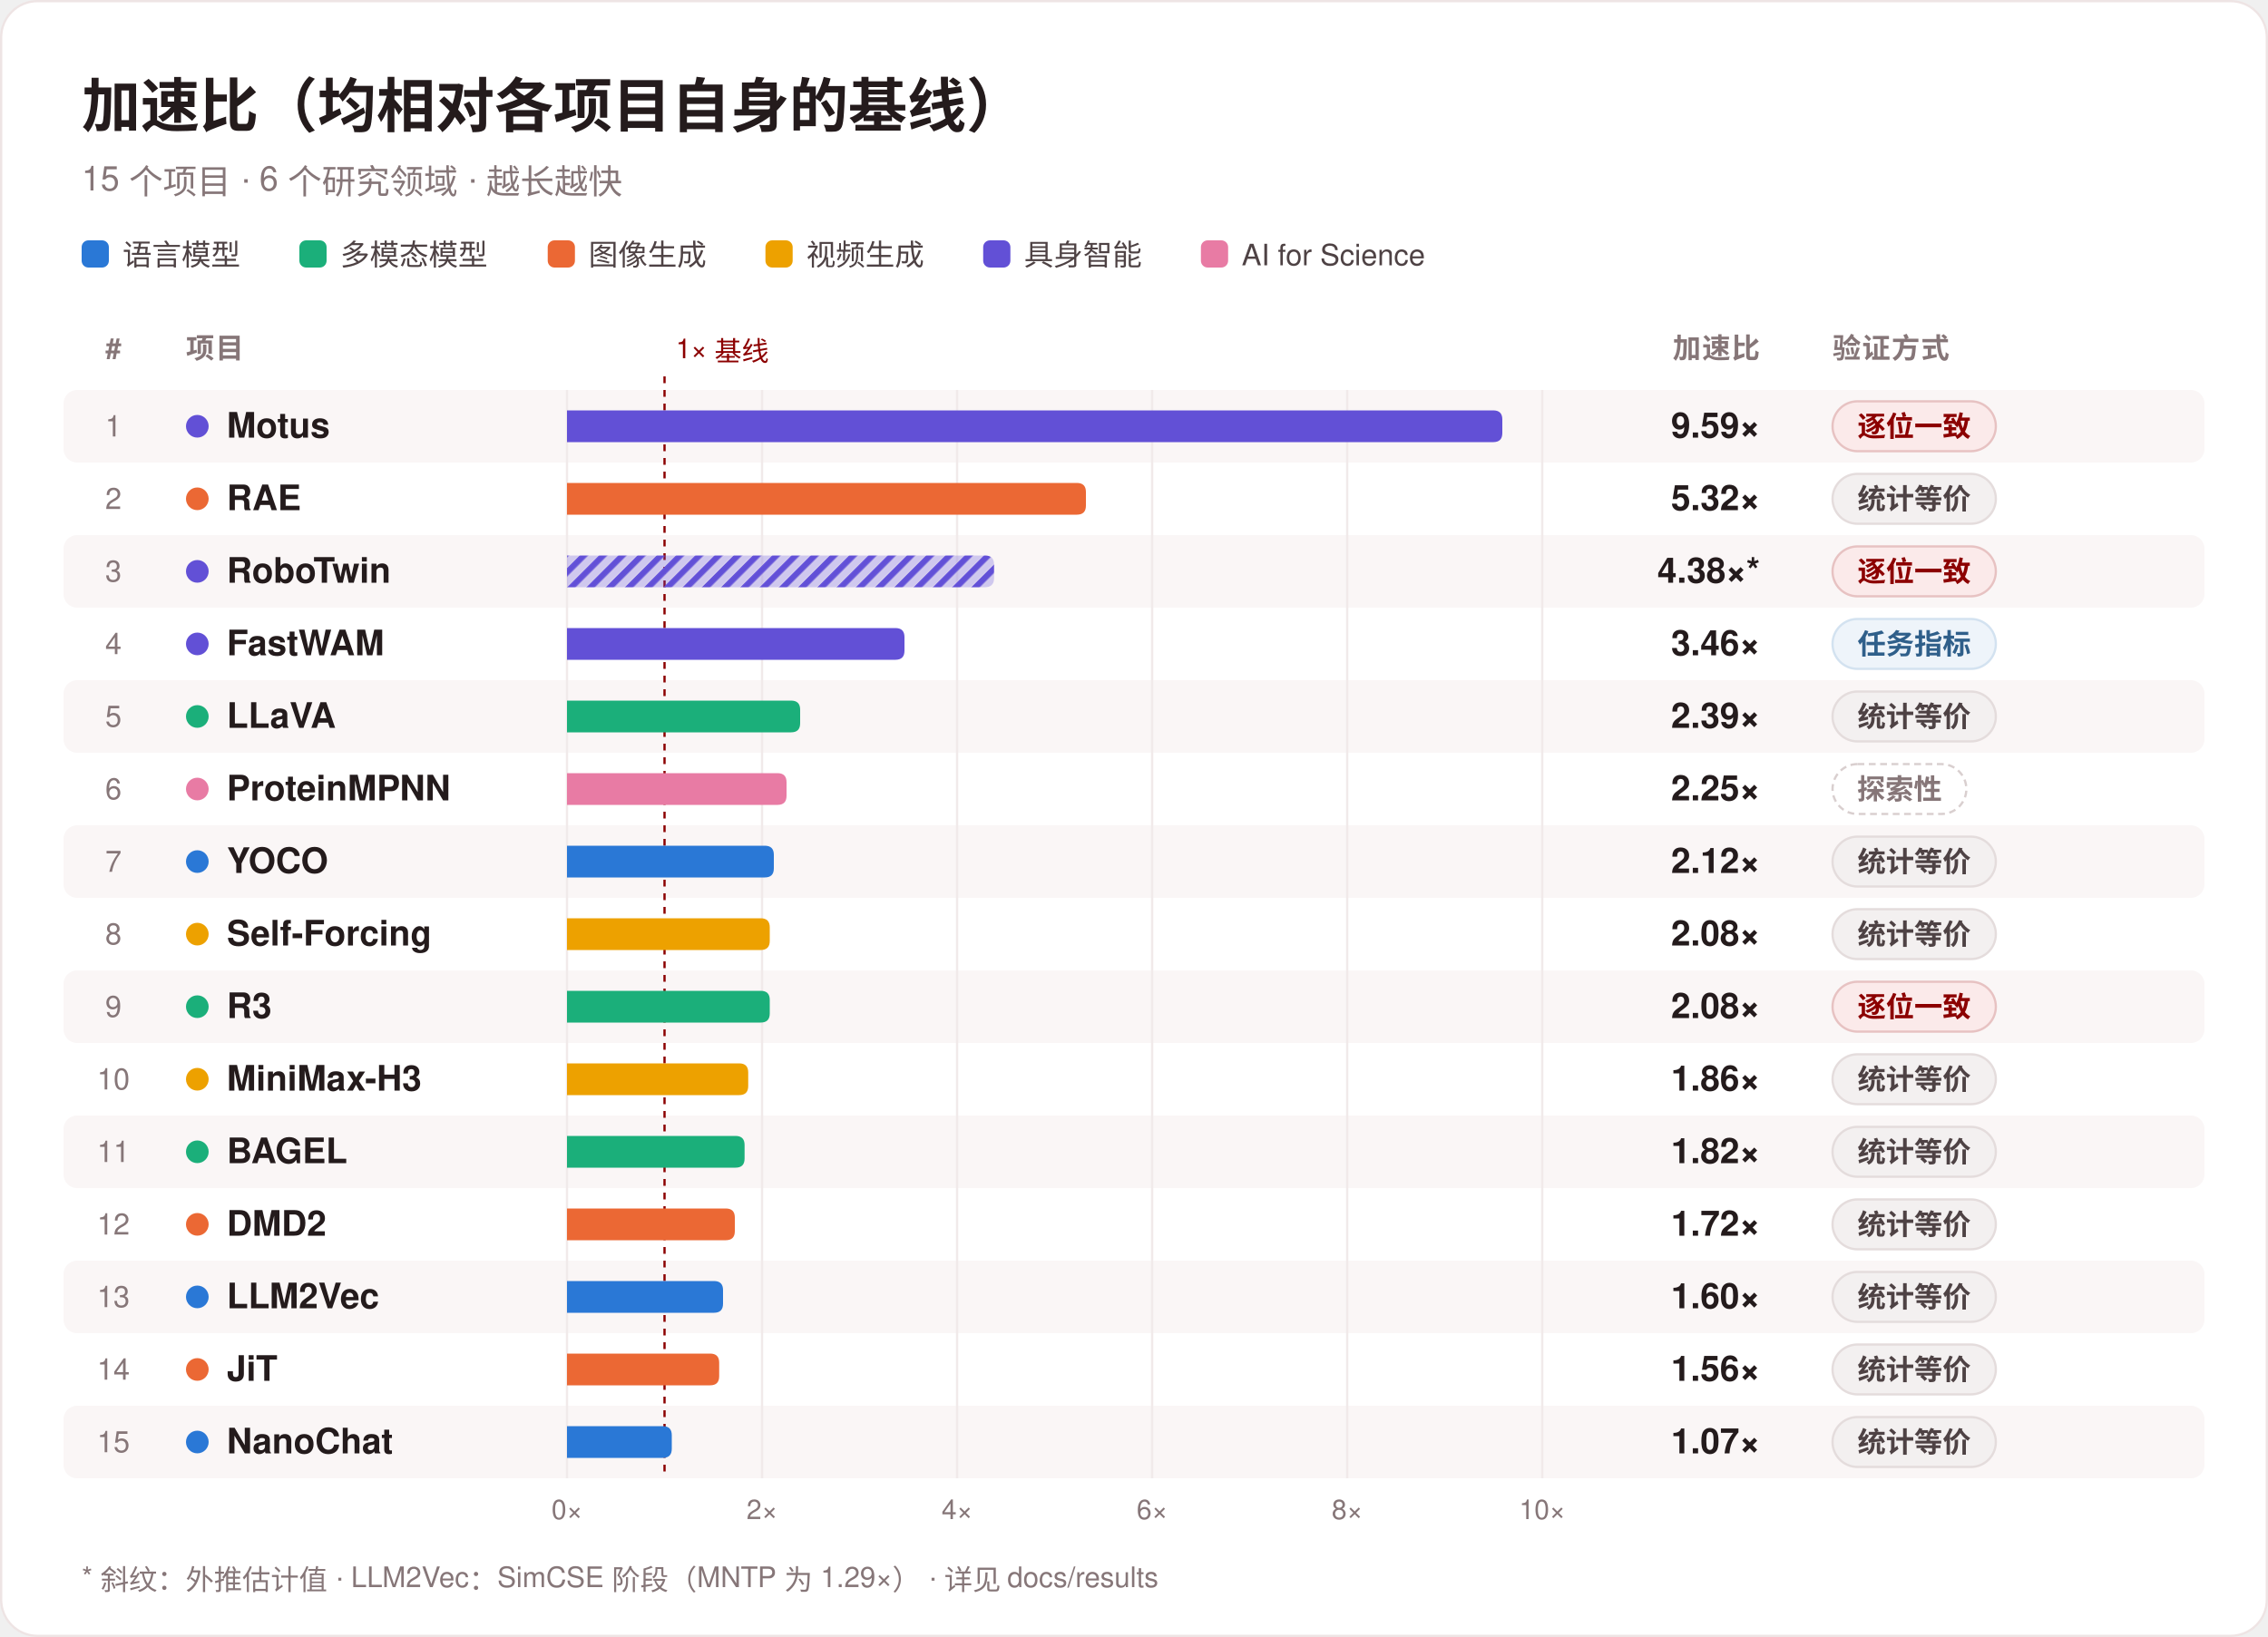
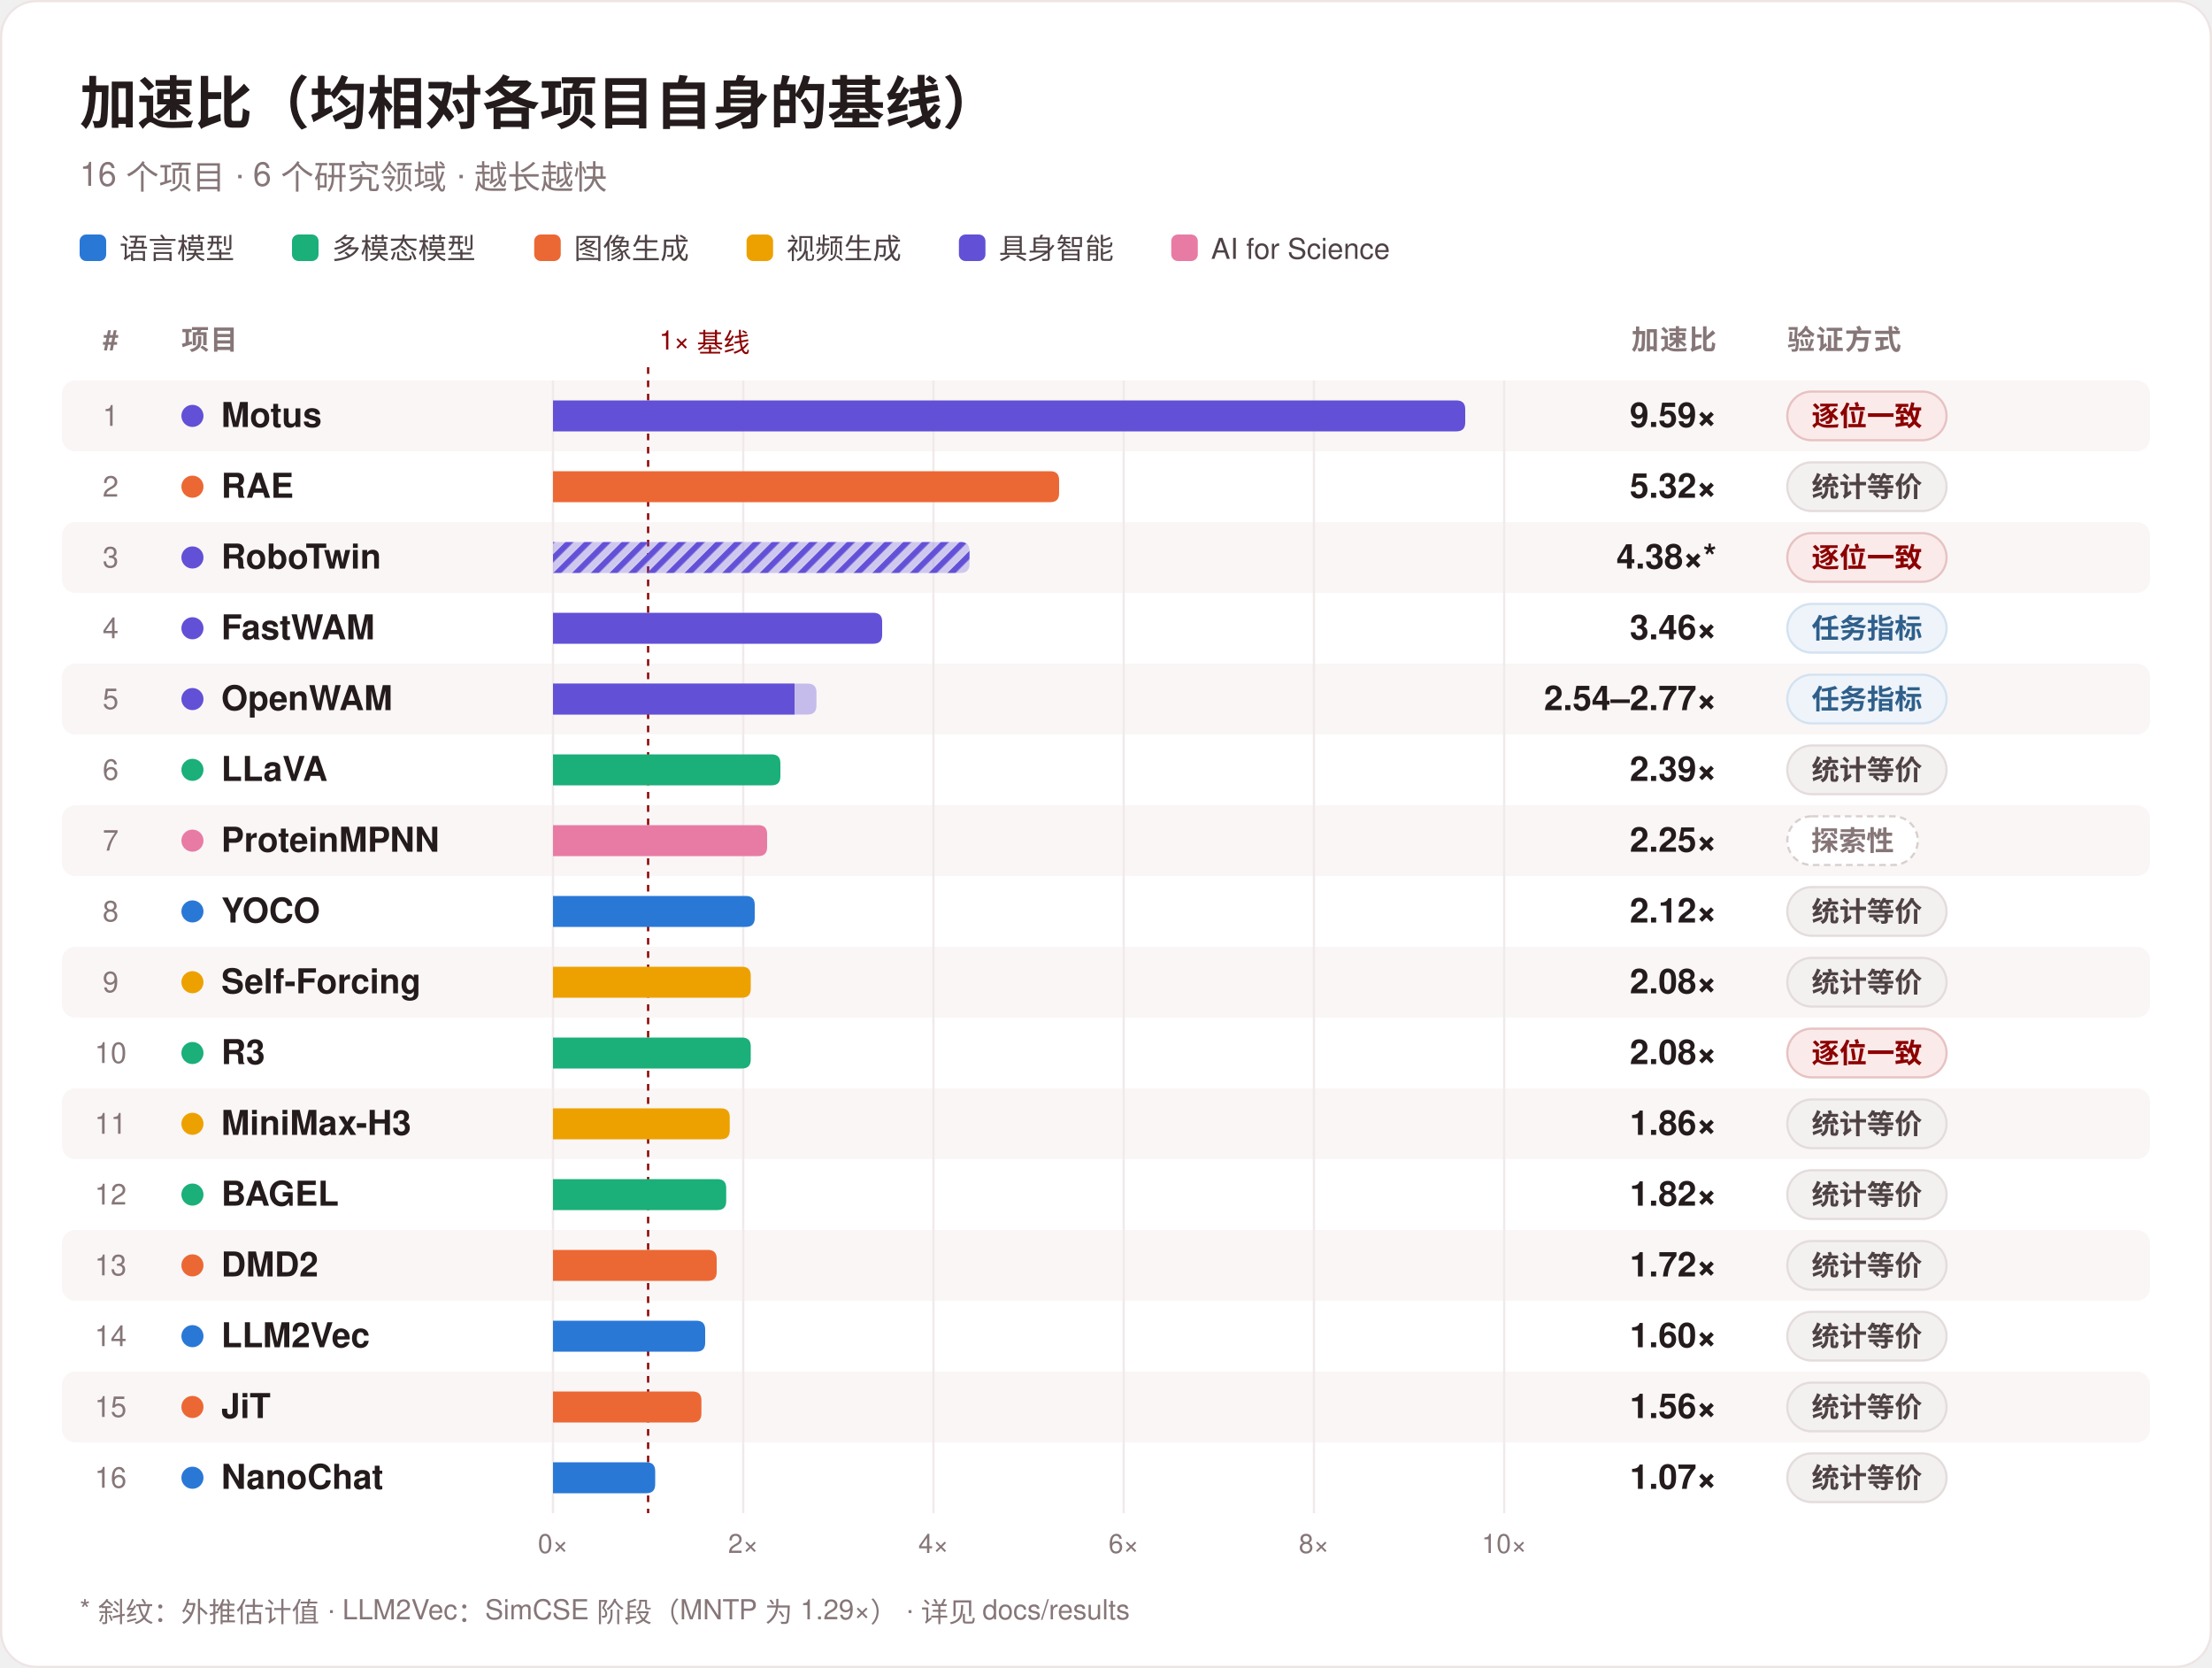
- <svg xmlns="http://www.w3.org/2000/svg" width="1000" height="722" viewBox="0 0 1000 722" role="img" aria-labelledby="t d">
+ <svg xmlns="http://www.w3.org/2000/svg" width="1000" height="754" viewBox="0 0 1000 754" role="img" aria-labelledby="t d">
  <defs>
    <pattern id="h-llm" width="6" height="6" patternUnits="userSpaceOnUse" patternTransform="rotate(45)">
      <rect width="6" height="6" fill="#2a78d6" fill-opacity=".28" />
      <rect width="2.6" height="6" fill="#2a78d6" />
    </pattern>
    <pattern id="h-mllm" width="6" height="6" patternUnits="userSpaceOnUse" patternTransform="rotate(45)">
      <rect width="6" height="6" fill="#1baf7a" fill-opacity=".28" />
      <rect width="2.6" height="6" fill="#1baf7a" />
    </pattern>
    <pattern id="h-img" width="6" height="6" patternUnits="userSpaceOnUse" patternTransform="rotate(45)">
      <rect width="6" height="6" fill="#eb6834" fill-opacity=".28" />
      <rect width="2.6" height="6" fill="#eb6834" />
    </pattern>
    <pattern id="h-vid" width="6" height="6" patternUnits="userSpaceOnUse" patternTransform="rotate(45)">
      <rect width="6" height="6" fill="#eda100" fill-opacity=".28" />
      <rect width="2.6" height="6" fill="#eda100" />
    </pattern>
    <pattern id="h-emb" width="6" height="6" patternUnits="userSpaceOnUse" patternTransform="rotate(45)">
      <rect width="6" height="6" fill="#6250d6" fill-opacity=".28" />
      <rect width="2.6" height="6" fill="#6250d6" />
    </pattern>
    <pattern id="h-sci" width="6" height="6" patternUnits="userSpaceOnUse" patternTransform="rotate(45)">
      <rect width="6" height="6" fill="#e87ba4" fill-opacity=".28" />
      <rect width="2.6" height="6" fill="#e87ba4" />
    </pattern>
    <style>text{font-family:-apple-system,BlinkMacSystemFont,"Segoe UI","Helvetica Neue",Helvetica,Arial,"PingFang SC","Hiragino Sans GB","Microsoft YaHei","Noto Sans CJK SC",sans-serif}.title{font-size:26px;font-weight:700;fill:#241B1C}.sub{font-size:15px;fill:#867678}.col{font-size:12.5px;font-weight:600;fill:#867678;letter-spacing:.04em}.rank{font-size:13px;fill:#867678;font-variant-numeric:tabular-nums}.name{font-size:15.5px;font-weight:600;fill:#241B1C}.dom{font-size:13px;fill:#867678}.val{font-size:15.5px;font-weight:700;fill:#241B1C;font-variant-numeric:tabular-nums}.chip{font-size:12.5px;font-weight:600}.leg{font-size:13px;fill:#4E4244}.tick{font-size:12px;fill:#867678;font-variant-numeric:tabular-nums}.foot{font-size:12.5px;fill:#867678}.big{font-size:26px;font-weight:800;fill:#241B1C;font-variant-numeric:tabular-nums}.tl{font-size:13px;fill:#4E4244;font-variant-numeric:tabular-nums}.tlb{font-size:13px;font-weight:700;fill:#241B1C;font-variant-numeric:tabular-nums}.q{font-size:13px;fill:#4E4244}</style>
  </defs>
-   <rect x="0.5" y="0.5" width="999" height="721" rx="16" fill="#FFFFFF" stroke="#EEE4E4" />
+   <rect x="0.5" y="0.5" width="999" height="753" rx="16" fill="#FFFFFF" stroke="#EEE4E4" />
  <text x="36" y="56" class="title">加速比（均相对各项目自身的基线）</text>
-   <text x="36" y="84" class="sub">15 个项目 · 6 个研究领域 · 越长越快</text>
+   <text x="36" y="84" class="sub">16 个项目 · 6 个研究领域 · 越长越快</text>
  <rect x="36" y="106" width="12" height="12" rx="3" fill="#2a78d6" />
  <text x="54" y="117" class="leg">语言模型</text>
  <rect x="132.0" y="106" width="12" height="12" rx="3" fill="#1baf7a" />
  <text x="150.0" y="117" class="leg">多模态模型</text>
  <rect x="241.5" y="106" width="12" height="12" rx="3" fill="#eb6834" />
  <text x="259.5" y="117" class="leg">图像生成</text>
  <rect x="337.5" y="106" width="12" height="12" rx="3" fill="#eda100" />
  <text x="355.5" y="117" class="leg">视频生成</text>
  <rect x="433.5" y="106" width="12" height="12" rx="3" fill="#6250d6" />
  <text x="451.5" y="117" class="leg">具身智能</text>
  <rect x="529.5" y="106" width="12" height="12" rx="3" fill="#e87ba4" />
  <text x="547.5" y="117" class="leg">AI for Science</text>
  <text x="50" y="158" class="col" text-anchor="middle">#</text>
  <text x="82" y="158" class="col">项目</text>
  <text x="776" y="158" class="col" text-anchor="end">加速比</text>
  <text x="808" y="158" class="col">验证方式</text>
  <rect x="28" y="172" width="944" height="32" rx="6" fill="#FAF6F6" />
  <rect x="28" y="236" width="944" height="32" rx="6" fill="#FAF6F6" />
  <rect x="28" y="300" width="944" height="32" rx="6" fill="#FAF6F6" />
  <rect x="28" y="364" width="944" height="32" rx="6" fill="#FAF6F6" />
  <rect x="28" y="428" width="944" height="32" rx="6" fill="#FAF6F6" />
  <rect x="28" y="492" width="944" height="32" rx="6" fill="#FAF6F6" />
  <rect x="28" y="556" width="944" height="32" rx="6" fill="#FAF6F6" />
  <rect x="28" y="620" width="944" height="32" rx="6" fill="#FAF6F6" />
-   <line x1="250.0" y1="172" x2="250.0" y2="652" stroke="#F1EAEA" stroke-width="1" />
-   <text x="250.0" y="670" class="tick" text-anchor="middle">0×</text>
-   <line x1="336.0" y1="172" x2="336.0" y2="652" stroke="#F1EAEA" stroke-width="1" />
-   <text x="336.0" y="670" class="tick" text-anchor="middle">2×</text>
-   <line x1="422.0" y1="172" x2="422.0" y2="652" stroke="#F1EAEA" stroke-width="1" />
-   <text x="422.0" y="670" class="tick" text-anchor="middle">4×</text>
-   <line x1="508.0" y1="172" x2="508.0" y2="652" stroke="#F1EAEA" stroke-width="1" />
-   <text x="508.0" y="670" class="tick" text-anchor="middle">6×</text>
-   <line x1="594.0" y1="172" x2="594.0" y2="652" stroke="#F1EAEA" stroke-width="1" />
-   <text x="594.0" y="670" class="tick" text-anchor="middle">8×</text>
-   <line x1="680.0" y1="172" x2="680.0" y2="652" stroke="#F1EAEA" stroke-width="1" />
-   <text x="680.0" y="670" class="tick" text-anchor="middle">10×</text>
-   <line x1="293.0" y1="166" x2="293.0" y2="652" stroke="#8C0000" stroke-width="1" stroke-dasharray="3 3" />
+   <line x1="250.0" y1="172" x2="250.0" y2="684" stroke="#F1EAEA" stroke-width="1" />
+   <text x="250.0" y="702" class="tick" text-anchor="middle">0×</text>
+   <line x1="336.0" y1="172" x2="336.0" y2="684" stroke="#F1EAEA" stroke-width="1" />
+   <text x="336.0" y="702" class="tick" text-anchor="middle">2×</text>
+   <line x1="422.0" y1="172" x2="422.0" y2="684" stroke="#F1EAEA" stroke-width="1" />
+   <text x="422.0" y="702" class="tick" text-anchor="middle">4×</text>
+   <line x1="508.0" y1="172" x2="508.0" y2="684" stroke="#F1EAEA" stroke-width="1" />
+   <text x="508.0" y="702" class="tick" text-anchor="middle">6×</text>
+   <line x1="594.0" y1="172" x2="594.0" y2="684" stroke="#F1EAEA" stroke-width="1" />
+   <text x="594.0" y="702" class="tick" text-anchor="middle">8×</text>
+   <line x1="680.0" y1="172" x2="680.0" y2="684" stroke="#F1EAEA" stroke-width="1" />
+   <text x="680.0" y="702" class="tick" text-anchor="middle">10×</text>
+   <line x1="293.0" y1="166" x2="293.0" y2="684" stroke="#8C0000" stroke-width="1" stroke-dasharray="3 3" />
  <text x="298.0" y="158" class="tick" fill="#8C0000" style="fill:#8C0000">1× 基线</text>
  <text x="50" y="192.5" class="rank" text-anchor="middle">1</text>
  <circle cx="87" cy="188.0" r="5" fill="#6250d6" />
  <text x="100" y="193.0" class="name">Motus</text>
  <path d="M250.0 181.0H658.4Q662.4 181.0 662.4 185.0V191.0Q662.4 195.0 658.4 195.0H250.0Z" fill="#6250d6" />
  <text x="776" y="193.0" class="val" text-anchor="end">9.59×</text>
  <rect x="808" y="177.0" width="72" height="22" rx="11" fill="#FBEAEA" stroke="#E7C2C2" />
  <text x="844.0" y="192.5" class="chip" text-anchor="middle" style="fill:#8C0000">逐位一致</text>
  <text x="50" y="224.5" class="rank" text-anchor="middle">2</text>
  <circle cx="87" cy="220.0" r="5" fill="#eb6834" />
  <text x="100" y="225.0" class="name">RAE</text>
  <path d="M250.0 213.0H474.8Q478.8 213.0 478.8 217.0V223.0Q478.8 227.0 474.8 227.0H250.0Z" fill="#eb6834" />
  <text x="776" y="225.0" class="val" text-anchor="end">5.32×</text>
  <rect x="808" y="209.0" width="72" height="22" rx="11" fill="#F3F0F0" stroke="#E4DCDC" />
  <text x="844.0" y="224.5" class="chip" text-anchor="middle" style="fill:#4E4244">统计等价</text>
  <text x="50" y="256.5" class="rank" text-anchor="middle">3</text>
  <circle cx="87" cy="252.0" r="5" fill="#6250d6" />
  <text x="100" y="257.0" class="name">RoboTwin</text>
  <path d="M250.0 245.0H434.3Q438.3 245.0 438.3 249.0V255.0Q438.3 259.0 434.3 259.0H250.0Z" fill="url(#h-emb)" />
  <text x="776" y="257.0" class="val" text-anchor="end">4.38×*</text>
  <rect x="808" y="241.0" width="72" height="22" rx="11" fill="#FBEAEA" stroke="#E7C2C2" />
  <text x="844.0" y="256.5" class="chip" text-anchor="middle" style="fill:#8C0000">逐位一致</text>
  <text x="50" y="288.5" class="rank" text-anchor="middle">4</text>
  <circle cx="87" cy="284.0" r="5" fill="#6250d6" />
  <text x="100" y="289.0" class="name">FastWAM</text>
  <path d="M250.0 277.0H394.8Q398.8 277.0 398.8 281.0V287.0Q398.8 291.0 394.8 291.0H250.0Z" fill="#6250d6" />
  <text x="776" y="289.0" class="val" text-anchor="end">3.46×</text>
  <rect x="808" y="273.0" width="72" height="22" rx="11" fill="#EEF4FA" stroke="#D3E2F0" />
  <text x="844.0" y="288.5" class="chip" text-anchor="middle" style="fill:#2F5F8A">任务指标</text>
  <text x="50" y="320.5" class="rank" text-anchor="middle">5</text>
-   <circle cx="87" cy="316.0" r="5" fill="#1baf7a" />
-   <text x="100" y="321.0" class="name">LLaVA</text>
-   <path d="M250.0 309.0H348.8Q352.8 309.0 352.8 313.0V319.0Q352.8 323.0 348.8 323.0H250.0Z" fill="#1baf7a" />
-   <text x="776" y="321.0" class="val" text-anchor="end">2.39×</text>
-   <rect x="808" y="305.0" width="72" height="22" rx="11" fill="#F3F0F0" stroke="#E4DCDC" />
-   <text x="844.0" y="320.5" class="chip" text-anchor="middle" style="fill:#4E4244">统计等价</text>
+   <circle cx="87" cy="316.0" r="5" fill="#6250d6" />
+   <text x="100" y="321.0" class="name">OpenWAM</text>
+   <path d="M250.0 309.0H365.1Q369.1 309.0 369.1 313.0V319.0Q369.1 323.0 365.1 323.0H250.0Z" fill="#6250d6" fill-opacity=".35" />
+   <path d="M250.0 309.0H359.2Q359.2 309.0 359.2 309.0V323.0Q359.2 323.0 359.2 323.0H250.0Z" fill="#6250d6" />
+   <text x="776" y="321.0" class="val" text-anchor="end">2.54–2.77×</text>
+   <rect x="808" y="305.0" width="72" height="22" rx="11" fill="#EEF4FA" stroke="#D3E2F0" />
+   <text x="844.0" y="320.5" class="chip" text-anchor="middle" style="fill:#2F5F8A">任务指标</text>
  <text x="50" y="352.5" class="rank" text-anchor="middle">6</text>
-   <circle cx="87" cy="348.0" r="5" fill="#e87ba4" />
-   <text x="100" y="353.0" class="name">ProteinMPNN</text>
-   <path d="M250.0 341.0H342.8Q346.8 341.0 346.8 345.0V351.0Q346.8 355.0 342.8 355.0H250.0Z" fill="#e87ba4" />
-   <text x="776" y="353.0" class="val" text-anchor="end">2.25×</text>
-   <rect x="808" y="337.0" width="59" height="22" rx="11" fill="#FFFFFF" stroke="#D9CFCF" stroke-dasharray="3 2" />
-   <text x="837.5" y="352.5" class="chip" text-anchor="middle" style="fill:#867678">探索性</text>
+   <circle cx="87" cy="348.0" r="5" fill="#1baf7a" />
+   <text x="100" y="353.0" class="name">LLaVA</text>
+   <path d="M250.0 341.0H348.8Q352.8 341.0 352.8 345.0V351.0Q352.8 355.0 348.8 355.0H250.0Z" fill="#1baf7a" />
+   <text x="776" y="353.0" class="val" text-anchor="end">2.39×</text>
+   <rect x="808" y="337.0" width="72" height="22" rx="11" fill="#F3F0F0" stroke="#E4DCDC" />
+   <text x="844.0" y="352.5" class="chip" text-anchor="middle" style="fill:#4E4244">统计等价</text>
  <text x="50" y="384.5" class="rank" text-anchor="middle">7</text>
-   <circle cx="87" cy="380.0" r="5" fill="#2a78d6" />
-   <text x="100" y="385.0" class="name">YOCO</text>
-   <path d="M250.0 373.0H337.2Q341.2 373.0 341.2 377.0V383.0Q341.2 387.0 337.2 387.0H250.0Z" fill="#2a78d6" />
-   <text x="776" y="385.0" class="val" text-anchor="end">2.12×</text>
-   <rect x="808" y="369.0" width="72" height="22" rx="11" fill="#F3F0F0" stroke="#E4DCDC" />
-   <text x="844.0" y="384.5" class="chip" text-anchor="middle" style="fill:#4E4244">统计等价</text>
+   <circle cx="87" cy="380.0" r="5" fill="#e87ba4" />
+   <text x="100" y="385.0" class="name">ProteinMPNN</text>
+   <path d="M250.0 373.0H342.8Q346.8 373.0 346.8 377.0V383.0Q346.8 387.0 342.8 387.0H250.0Z" fill="#e87ba4" />
+   <text x="776" y="385.0" class="val" text-anchor="end">2.25×</text>
+   <rect x="808" y="369.0" width="59" height="22" rx="11" fill="#FFFFFF" stroke="#D9CFCF" stroke-dasharray="3 2" />
+   <text x="837.5" y="384.5" class="chip" text-anchor="middle" style="fill:#867678">探索性</text>
  <text x="50" y="416.5" class="rank" text-anchor="middle">8</text>
-   <circle cx="87" cy="412.0" r="5" fill="#eda100" />
-   <text x="100" y="417.0" class="name">Self-Forcing</text>
-   <path d="M250.0 405.0H335.4Q339.4 405.0 339.4 409.0V415.0Q339.4 419.0 335.4 419.0H250.0Z" fill="#eda100" />
-   <text x="776" y="417.0" class="val" text-anchor="end">2.08×</text>
+   <circle cx="87" cy="412.0" r="5" fill="#2a78d6" />
+   <text x="100" y="417.0" class="name">YOCO</text>
+   <path d="M250.0 405.0H337.2Q341.2 405.0 341.2 409.0V415.0Q341.2 419.0 337.2 419.0H250.0Z" fill="#2a78d6" />
+   <text x="776" y="417.0" class="val" text-anchor="end">2.12×</text>
  <rect x="808" y="401.0" width="72" height="22" rx="11" fill="#F3F0F0" stroke="#E4DCDC" />
  <text x="844.0" y="416.5" class="chip" text-anchor="middle" style="fill:#4E4244">统计等价</text>
  <text x="50" y="448.5" class="rank" text-anchor="middle">9</text>
-   <circle cx="87" cy="444.0" r="5" fill="#1baf7a" />
-   <text x="100" y="449.0" class="name">R3</text>
-   <path d="M250.0 437.0H335.4Q339.4 437.0 339.4 441.0V447.0Q339.4 451.0 335.4 451.0H250.0Z" fill="#1baf7a" />
+   <circle cx="87" cy="444.0" r="5" fill="#eda100" />
+   <text x="100" y="449.0" class="name">Self-Forcing</text>
+   <path d="M250.0 437.0H335.4Q339.4 437.0 339.4 441.0V447.0Q339.4 451.0 335.4 451.0H250.0Z" fill="#eda100" />
  <text x="776" y="449.0" class="val" text-anchor="end">2.08×</text>
-   <rect x="808" y="433.0" width="72" height="22" rx="11" fill="#FBEAEA" stroke="#E7C2C2" />
-   <text x="844.0" y="448.5" class="chip" text-anchor="middle" style="fill:#8C0000">逐位一致</text>
+   <rect x="808" y="433.0" width="72" height="22" rx="11" fill="#F3F0F0" stroke="#E4DCDC" />
+   <text x="844.0" y="448.5" class="chip" text-anchor="middle" style="fill:#4E4244">统计等价</text>
  <text x="50" y="480.5" class="rank" text-anchor="middle">10</text>
-   <circle cx="87" cy="476.0" r="5" fill="#eda100" />
-   <text x="100" y="481.0" class="name">MiniMax-H3</text>
-   <path d="M250.0 469.0H325.9Q329.9 469.0 329.9 473.0V479.0Q329.9 483.0 325.9 483.0H250.0Z" fill="#eda100" />
-   <text x="776" y="481.0" class="val" text-anchor="end">1.86×</text>
-   <rect x="808" y="465.0" width="72" height="22" rx="11" fill="#F3F0F0" stroke="#E4DCDC" />
-   <text x="844.0" y="480.5" class="chip" text-anchor="middle" style="fill:#4E4244">统计等价</text>
+   <circle cx="87" cy="476.0" r="5" fill="#1baf7a" />
+   <text x="100" y="481.0" class="name">R3</text>
+   <path d="M250.0 469.0H335.4Q339.4 469.0 339.4 473.0V479.0Q339.4 483.0 335.4 483.0H250.0Z" fill="#1baf7a" />
+   <text x="776" y="481.0" class="val" text-anchor="end">2.08×</text>
+   <rect x="808" y="465.0" width="72" height="22" rx="11" fill="#FBEAEA" stroke="#E7C2C2" />
+   <text x="844.0" y="480.5" class="chip" text-anchor="middle" style="fill:#8C0000">逐位一致</text>
  <text x="50" y="512.5" class="rank" text-anchor="middle">11</text>
-   <circle cx="87" cy="508.0" r="5" fill="#1baf7a" />
-   <text x="100" y="513.0" class="name">BAGEL</text>
-   <path d="M250.0 501.0H324.3Q328.3 501.0 328.3 505.0V511.0Q328.3 515.0 324.3 515.0H250.0Z" fill="#1baf7a" />
-   <text x="776" y="513.0" class="val" text-anchor="end">1.82×</text>
+   <circle cx="87" cy="508.0" r="5" fill="#eda100" />
+   <text x="100" y="513.0" class="name">MiniMax-H3</text>
+   <path d="M250.0 501.0H325.9Q329.9 501.0 329.9 505.0V511.0Q329.9 515.0 325.9 515.0H250.0Z" fill="#eda100" />
+   <text x="776" y="513.0" class="val" text-anchor="end">1.86×</text>
  <rect x="808" y="497.0" width="72" height="22" rx="11" fill="#F3F0F0" stroke="#E4DCDC" />
  <text x="844.0" y="512.5" class="chip" text-anchor="middle" style="fill:#4E4244">统计等价</text>
  <text x="50" y="544.5" class="rank" text-anchor="middle">12</text>
-   <circle cx="87" cy="540.0" r="5" fill="#eb6834" />
-   <text x="100" y="545.0" class="name">DMD2</text>
-   <path d="M250.0 533.0H320.0Q324.0 533.0 324.0 537.0V543.0Q324.0 547.0 320.0 547.0H250.0Z" fill="#eb6834" />
-   <text x="776" y="545.0" class="val" text-anchor="end">1.72×</text>
+   <circle cx="87" cy="540.0" r="5" fill="#1baf7a" />
+   <text x="100" y="545.0" class="name">BAGEL</text>
+   <path d="M250.0 533.0H324.3Q328.3 533.0 328.3 537.0V543.0Q328.3 547.0 324.3 547.0H250.0Z" fill="#1baf7a" />
+   <text x="776" y="545.0" class="val" text-anchor="end">1.82×</text>
  <rect x="808" y="529.0" width="72" height="22" rx="11" fill="#F3F0F0" stroke="#E4DCDC" />
  <text x="844.0" y="544.5" class="chip" text-anchor="middle" style="fill:#4E4244">统计等价</text>
  <text x="50" y="576.5" class="rank" text-anchor="middle">13</text>
-   <circle cx="87" cy="572.0" r="5" fill="#2a78d6" />
-   <text x="100" y="577.0" class="name">LLM2Vec</text>
-   <path d="M250.0 565.0H314.8Q318.8 565.0 318.8 569.0V575.0Q318.8 579.0 314.8 579.0H250.0Z" fill="#2a78d6" />
-   <text x="776" y="577.0" class="val" text-anchor="end">1.60×</text>
+   <circle cx="87" cy="572.0" r="5" fill="#eb6834" />
+   <text x="100" y="577.0" class="name">DMD2</text>
+   <path d="M250.0 565.0H320.0Q324.0 565.0 324.0 569.0V575.0Q324.0 579.0 320.0 579.0H250.0Z" fill="#eb6834" />
+   <text x="776" y="577.0" class="val" text-anchor="end">1.72×</text>
  <rect x="808" y="561.0" width="72" height="22" rx="11" fill="#F3F0F0" stroke="#E4DCDC" />
  <text x="844.0" y="576.5" class="chip" text-anchor="middle" style="fill:#4E4244">统计等价</text>
  <text x="50" y="608.5" class="rank" text-anchor="middle">14</text>
-   <circle cx="87" cy="604.0" r="5" fill="#eb6834" />
-   <text x="100" y="609.0" class="name">JiT</text>
-   <path d="M250.0 597.0H313.1Q317.1 597.0 317.1 601.0V607.0Q317.1 611.0 313.1 611.0H250.0Z" fill="#eb6834" />
-   <text x="776" y="609.0" class="val" text-anchor="end">1.56×</text>
+   <circle cx="87" cy="604.0" r="5" fill="#2a78d6" />
+   <text x="100" y="609.0" class="name">LLM2Vec</text>
+   <path d="M250.0 597.0H314.8Q318.8 597.0 318.8 601.0V607.0Q318.8 611.0 314.8 611.0H250.0Z" fill="#2a78d6" />
+   <text x="776" y="609.0" class="val" text-anchor="end">1.60×</text>
  <rect x="808" y="593.0" width="72" height="22" rx="11" fill="#F3F0F0" stroke="#E4DCDC" />
  <text x="844.0" y="608.5" class="chip" text-anchor="middle" style="fill:#4E4244">统计等价</text>
  <text x="50" y="640.5" class="rank" text-anchor="middle">15</text>
-   <circle cx="87" cy="636.0" r="5" fill="#2a78d6" />
-   <text x="100" y="641.0" class="name">NanoChat</text>
-   <path d="M250.0 629.0H292.2Q296.2 629.0 296.2 633.0V639.0Q296.2 643.0 292.2 643.0H250.0Z" fill="#2a78d6" />
-   <text x="776" y="641.0" class="val" text-anchor="end">1.07×</text>
+   <circle cx="87" cy="636.0" r="5" fill="#eb6834" />
+   <text x="100" y="641.0" class="name">JiT</text>
+   <path d="M250.0 629.0H313.1Q317.1 629.0 317.1 633.0V639.0Q317.1 643.0 313.1 643.0H250.0Z" fill="#eb6834" />
+   <text x="776" y="641.0" class="val" text-anchor="end">1.56×</text>
  <rect x="808" y="625.0" width="72" height="22" rx="11" fill="#F3F0F0" stroke="#E4DCDC" />
  <text x="844.0" y="640.5" class="chip" text-anchor="middle" style="fill:#4E4244">统计等价</text>
-   <text x="36" y="700" class="foot">* 斜纹：外推估计值 · LLM2Vec：SimCSE 阶段（MNTP 为 1.29×） · 详见 docs/results</text>
+   <text x="50" y="672.5" class="rank" text-anchor="middle">16</text>
+   <circle cx="87" cy="668.0" r="5" fill="#2a78d6" />
+   <text x="100" y="673.0" class="name">NanoChat</text>
+   <path d="M250.0 661.0H292.2Q296.2 661.0 296.2 665.0V671.0Q296.2 675.0 292.2 675.0H250.0Z" fill="#2a78d6" />
+   <text x="776" y="673.0" class="val" text-anchor="end">1.07×</text>
+   <rect x="808" y="657.0" width="72" height="22" rx="11" fill="#F3F0F0" stroke="#E4DCDC" />
+   <text x="844.0" y="672.5" class="chip" text-anchor="middle" style="fill:#4E4244">统计等价</text>
+   <text x="36" y="732" class="foot">* 斜纹：外推估计值 · LLM2Vec：SimCSE 阶段（MNTP 为 1.29×） · 详见 docs/results</text>
</svg>
